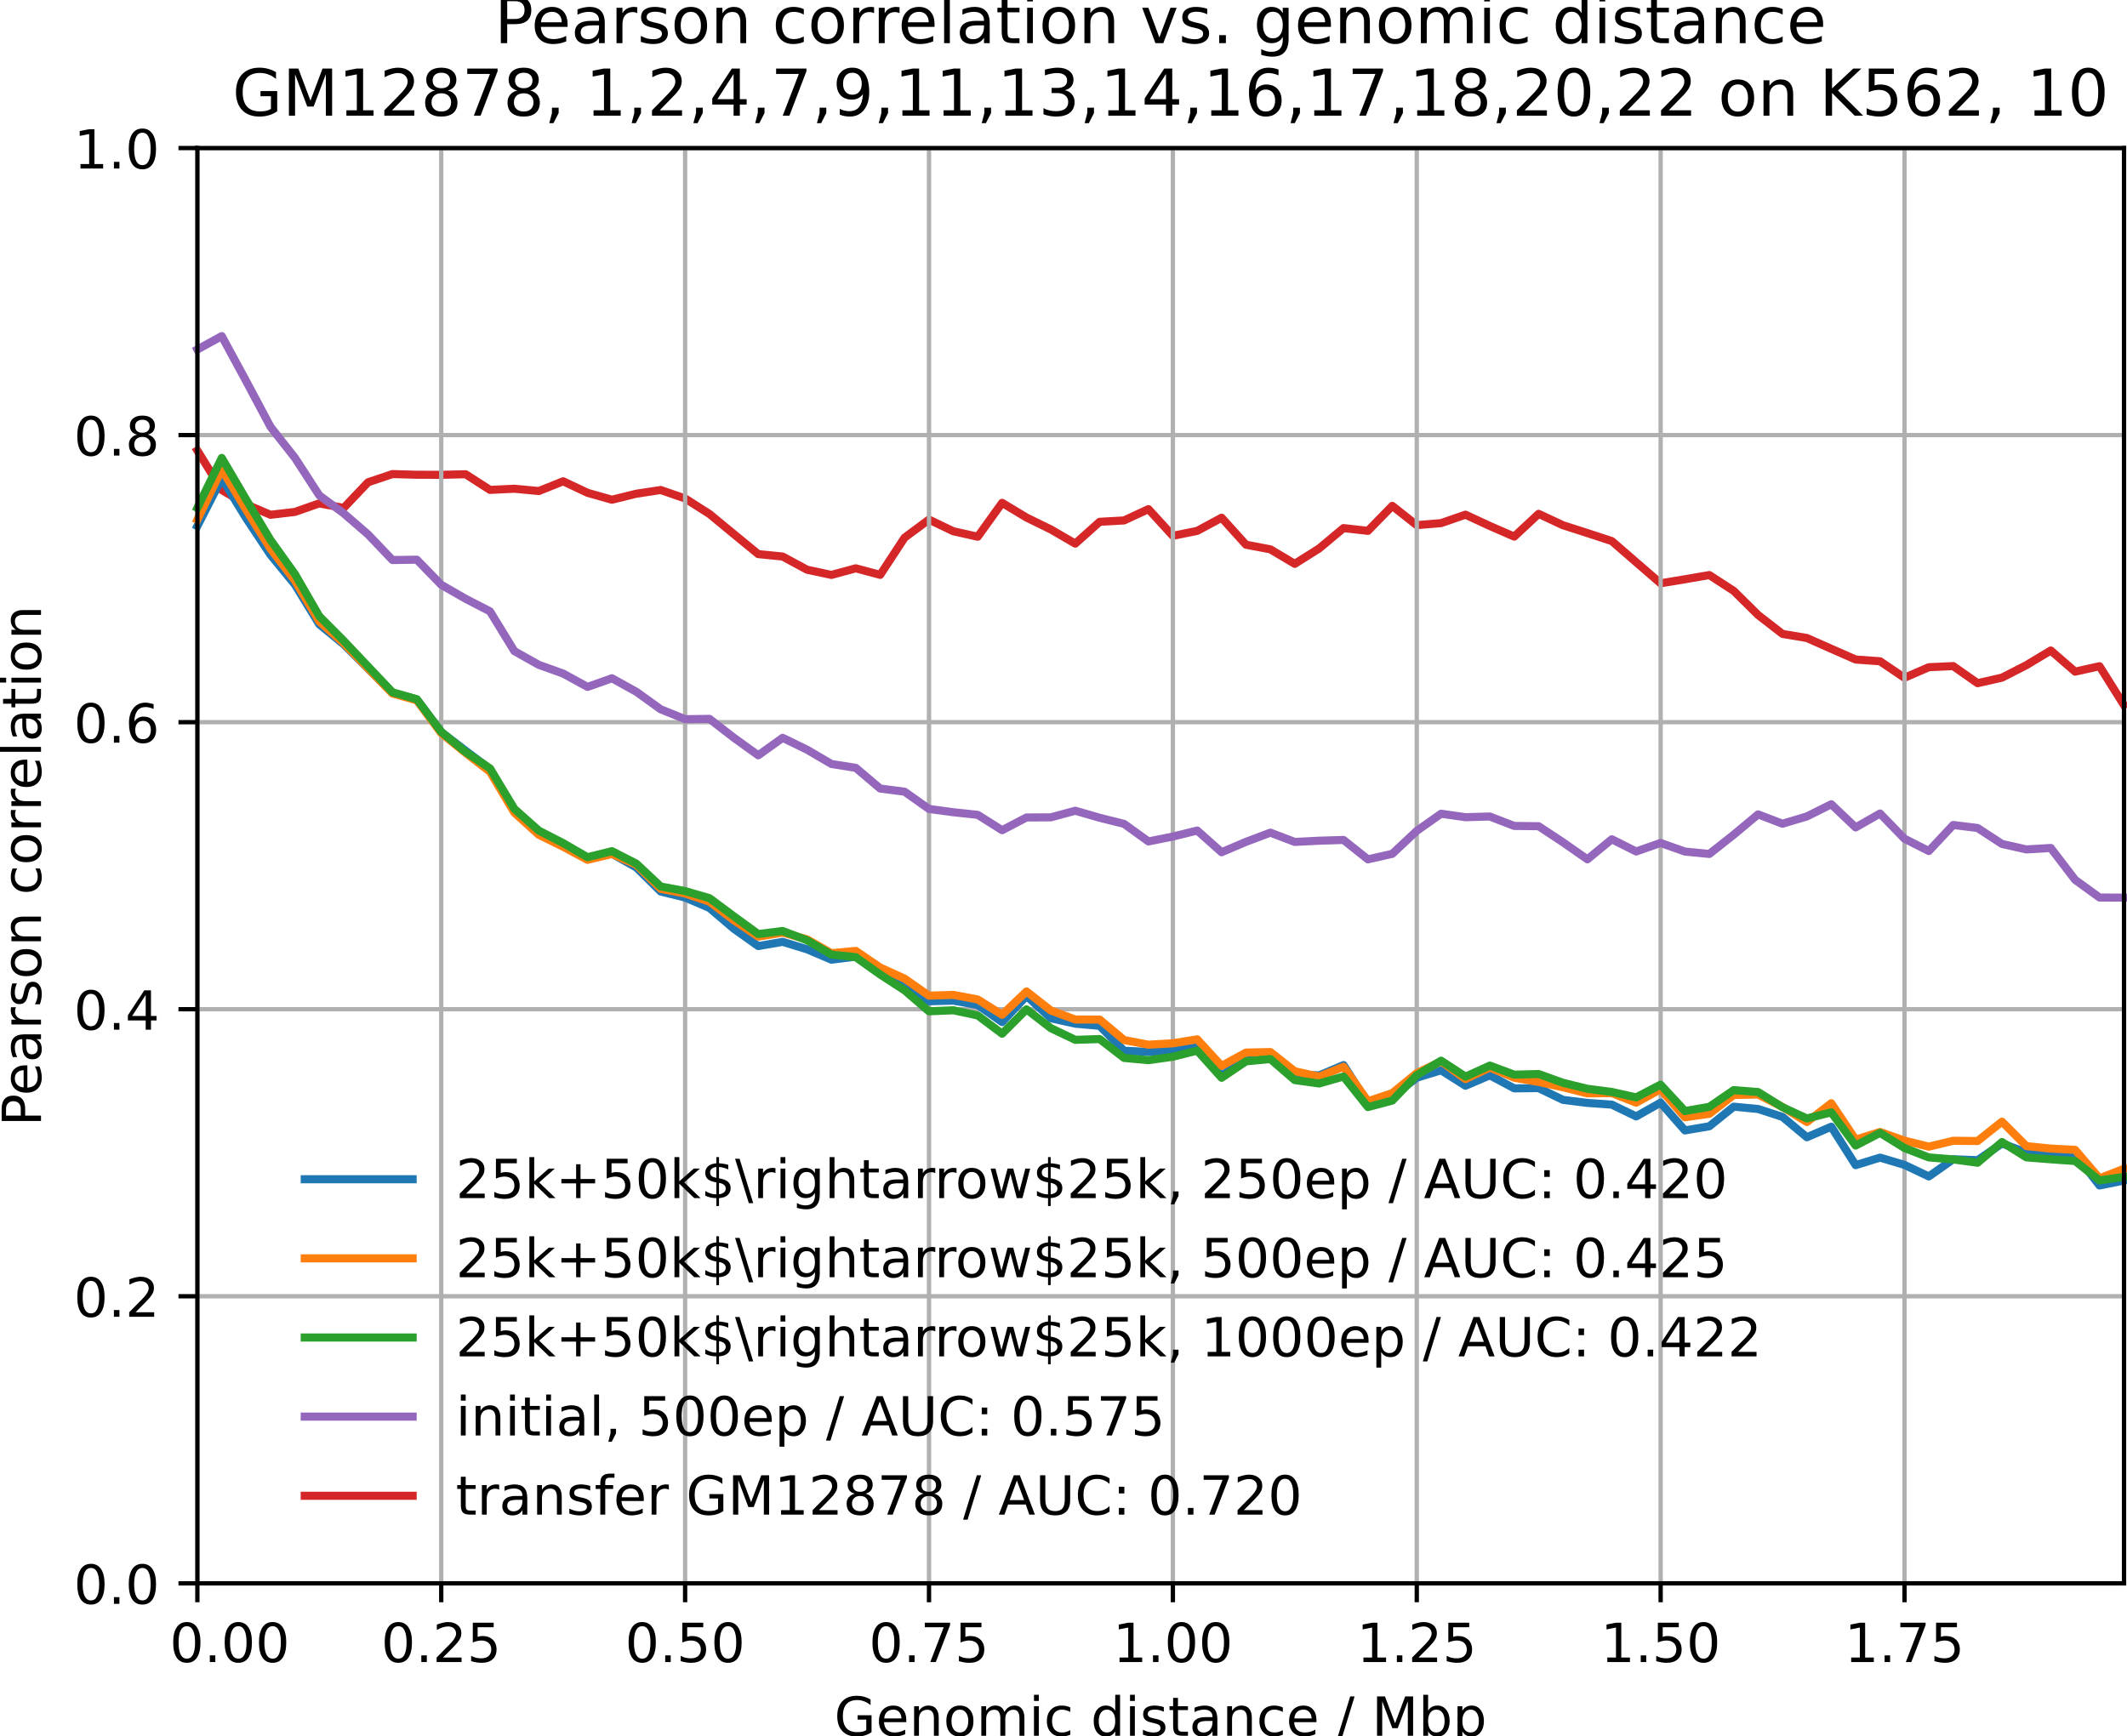
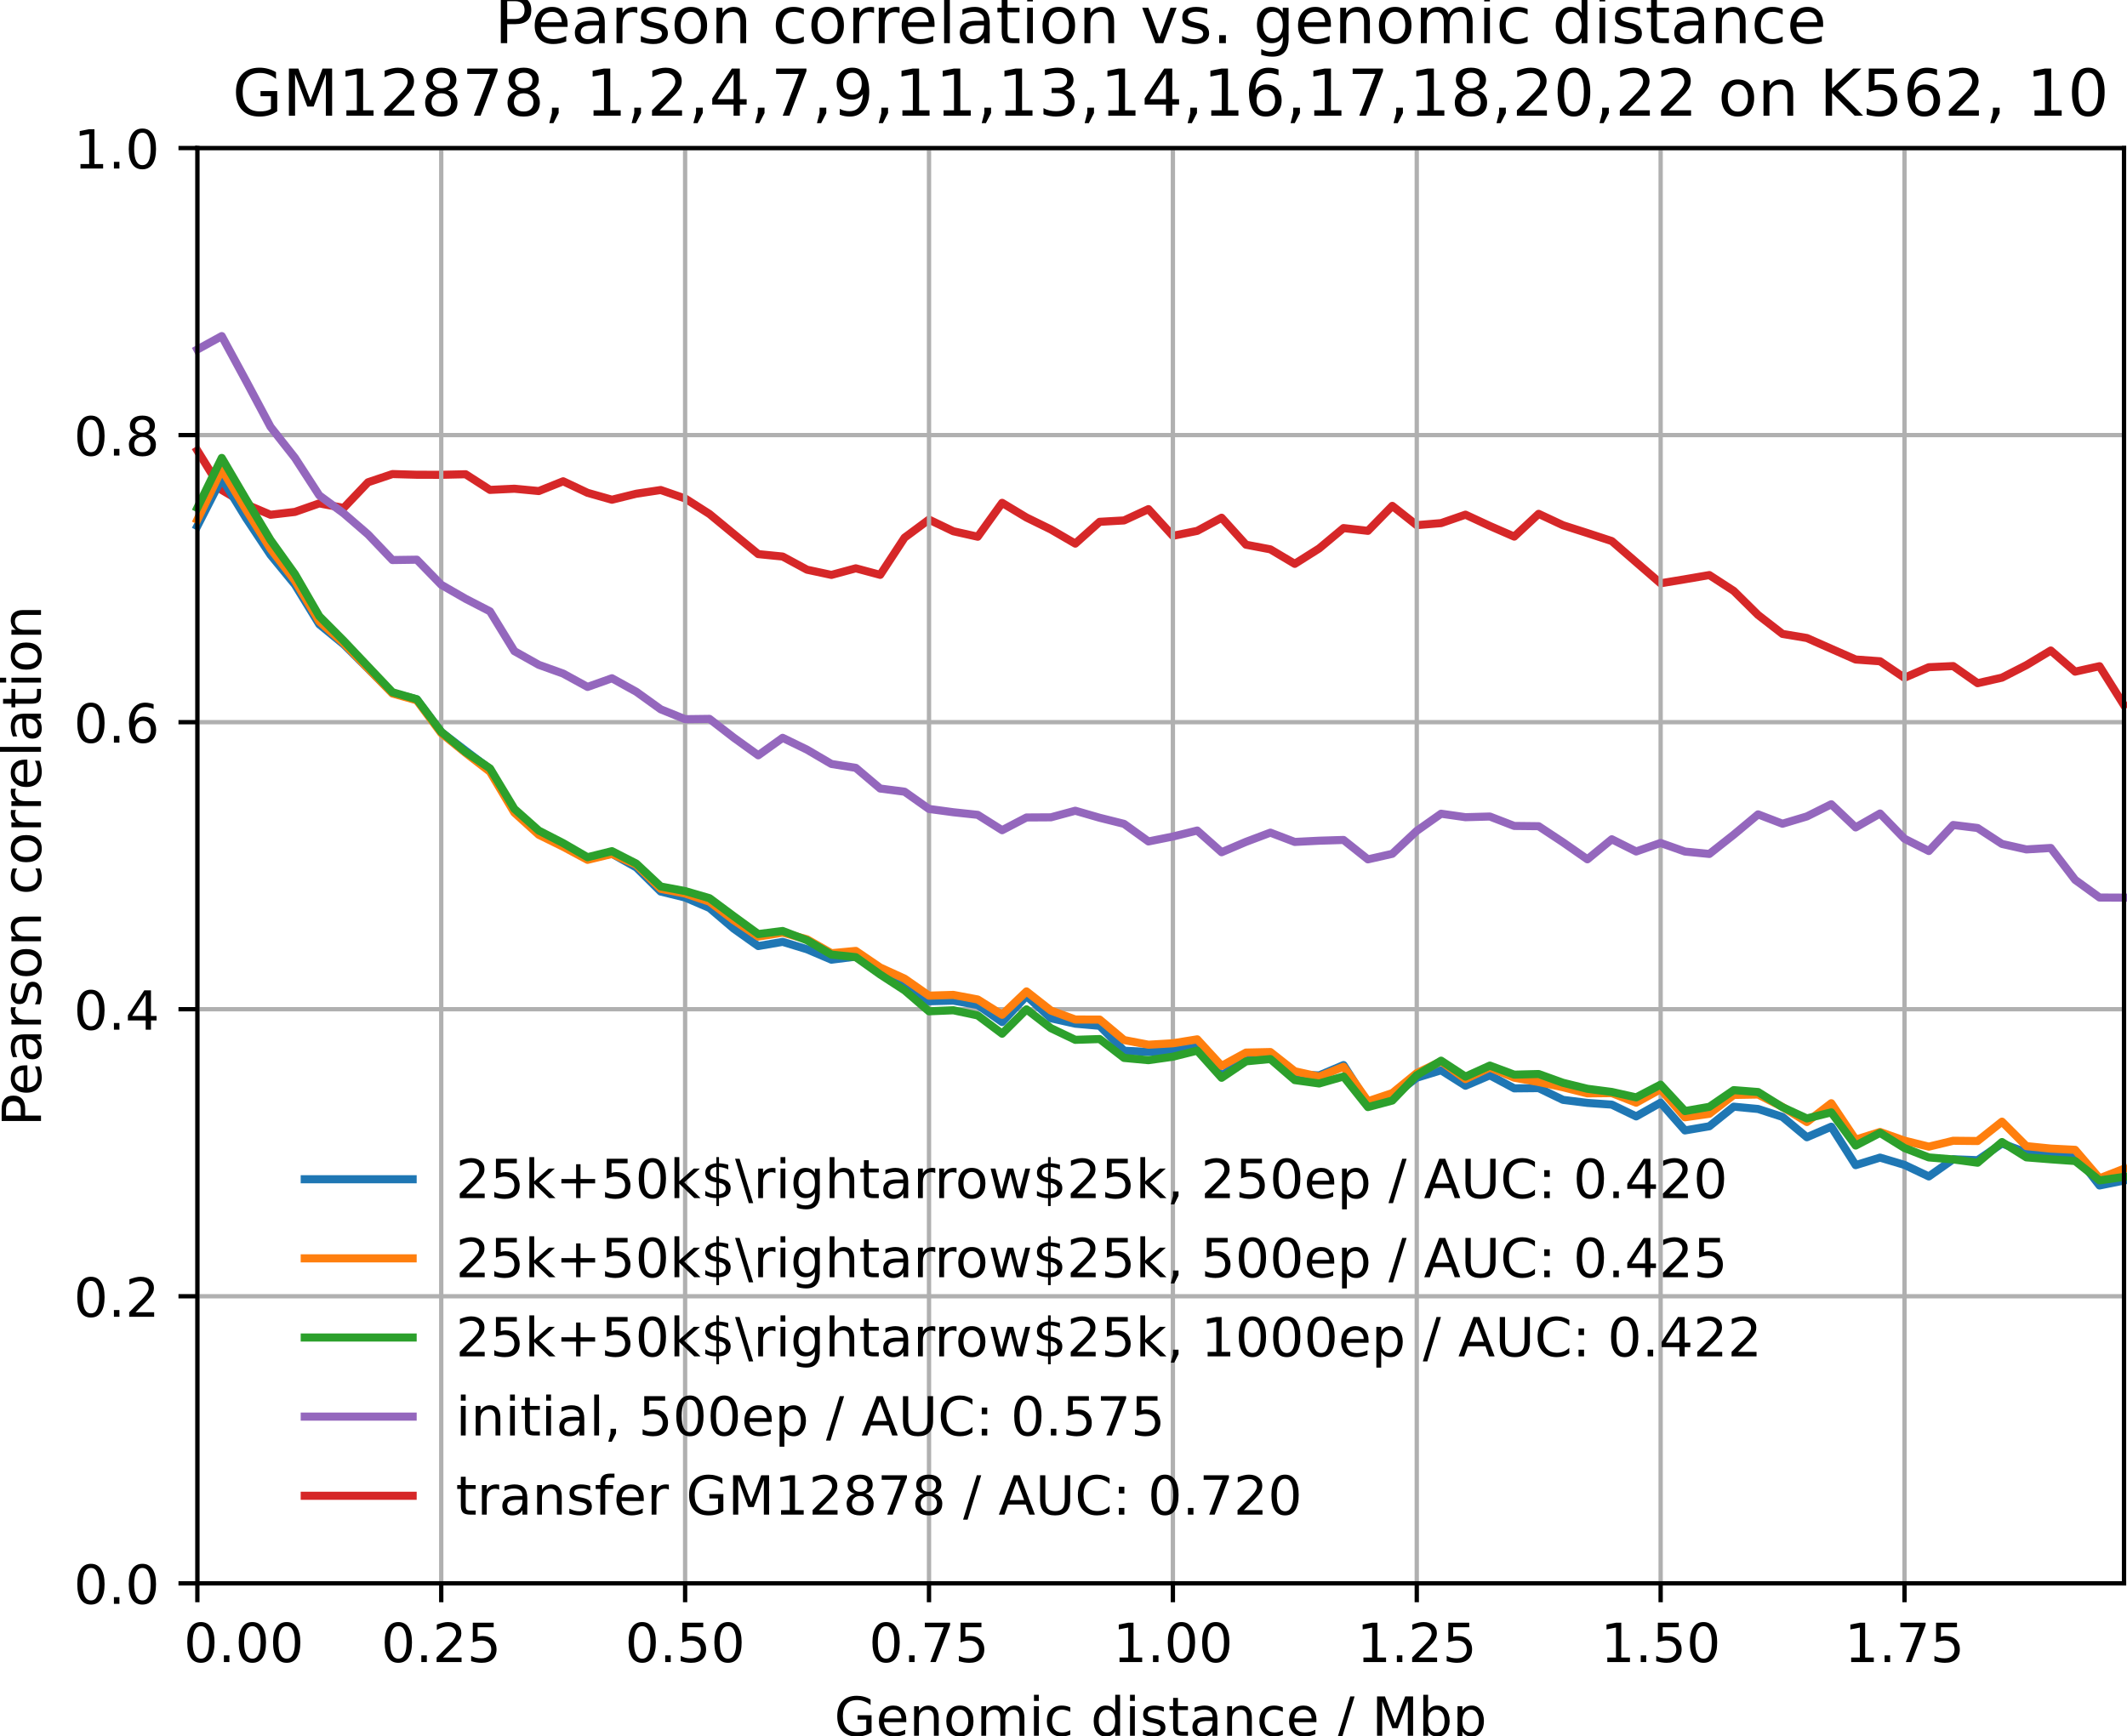
<svg xmlns="http://www.w3.org/2000/svg" version="1.1" id="svg2" xml:space="preserve" width="80mm" height="65.3mm" viewBox="0 0 302.362 246.803">
  <defs id="defs6">
    <clipPath clipPathUnits="userSpaceOnUse" id="clipPath22">
      <path d="M 57.6,38.016 H 414.72 V 304.128 H 57.6 Z" id="path20" />
    </clipPath>
    <clipPath clipPathUnits="userSpaceOnUse" id="clipPath40">
      <path d="M 57.6,38.016 H 414.72 V 304.128 H 57.6 Z" id="path38" />
    </clipPath>
    <clipPath clipPathUnits="userSpaceOnUse" id="clipPath58">
      <path d="M 57.6,38.016 H 414.72 V 304.128 H 57.6 Z" id="path56" />
    </clipPath>
    <clipPath clipPathUnits="userSpaceOnUse" id="clipPath76">
      <path d="M 57.6,38.016 H 414.72 V 304.128 H 57.6 Z" id="path74" />
    </clipPath>
    <clipPath clipPathUnits="userSpaceOnUse" id="clipPath94">
      <path d="M 57.6,38.016 H 414.72 V 304.128 H 57.6 Z" id="path92" />
    </clipPath>
    <clipPath clipPathUnits="userSpaceOnUse" id="clipPath112">
      <path d="M 57.6,38.016 H 414.72 V 304.128 H 57.6 Z" id="path110" />
    </clipPath>
    <clipPath clipPathUnits="userSpaceOnUse" id="clipPath130">
      <path d="M 57.6,38.016 H 414.72 V 304.128 H 57.6 Z" id="path128" />
    </clipPath>
    <clipPath clipPathUnits="userSpaceOnUse" id="clipPath148">
      <path d="M 57.6,38.016 H 414.72 V 304.128 H 57.6 Z" id="path146" />
    </clipPath>
    <clipPath clipPathUnits="userSpaceOnUse" id="clipPath170">
      <path d="M 57.6,38.016 H 414.72 V 304.128 H 57.6 Z" id="path168" />
    </clipPath>
    <clipPath clipPathUnits="userSpaceOnUse" id="clipPath188">
      <path d="M 57.6,38.016 H 414.72 V 304.128 H 57.6 Z" id="path186" />
    </clipPath>
    <clipPath clipPathUnits="userSpaceOnUse" id="clipPath206">
      <path d="M 57.6,38.016 H 414.72 V 304.128 H 57.6 Z" id="path204" />
    </clipPath>
    <clipPath clipPathUnits="userSpaceOnUse" id="clipPath224">
      <path d="M 57.6,38.016 H 414.72 V 304.128 H 57.6 Z" id="path222" />
    </clipPath>
    <clipPath clipPathUnits="userSpaceOnUse" id="clipPath242">
      <path d="M 57.6,38.016 H 414.72 V 304.128 H 57.6 Z" id="path240" />
    </clipPath>
    <clipPath clipPathUnits="userSpaceOnUse" id="clipPath260">
      <path d="M 57.6,38.016 H 414.72 V 304.128 H 57.6 Z" id="path258" />
    </clipPath>
    <clipPath clipPathUnits="userSpaceOnUse" id="clipPath282">
      <path d="M 57.6,38.016 H 414.72 V 304.128 H 57.6 Z" id="path280" />
    </clipPath>
    <clipPath clipPathUnits="userSpaceOnUse" id="clipPath292">
      <path d="M 57.6,38.016 H 414.72 V 304.128 H 57.6 Z" id="path290" />
    </clipPath>
    <clipPath clipPathUnits="userSpaceOnUse" id="clipPath302">
      <path d="M 57.6,38.016 H 414.72 V 304.128 H 57.6 Z" id="path300" />
    </clipPath>
    <clipPath clipPathUnits="userSpaceOnUse" id="clipPath312">
      <path d="M 57.6,38.016 H 414.72 V 304.128 H 57.6 Z" id="path310" />
    </clipPath>
    <clipPath clipPathUnits="userSpaceOnUse" id="clipPath322">
      <path d="M 57.6,38.016 H 414.72 V 304.128 H 57.6 Z" id="path320" />
    </clipPath>
  </defs>
  <g id="g10" transform="matrix(1.333333,0,0,-1.333333,-28.02396,443.5936)">
    <path d="m 42.06,284.649 2.6,-4.207 2.6,-1.537 2.6,-1.108 2.6,0.304 2.6,0.91 2.6,-0.482 2.6,2.735 2.6,0.874 2.6,-0.073 2.6,-0.006 2.6,0.06 2.6,-1.669 2.6,0.125 2.6,-0.248 2.6,1.041 2.6,-1.229 2.6,-0.737 2.6,0.641 2.6,0.394 2.6,-0.899 2.6,-1.658 2.6,-2.144 2.6,-2.134 2.6,-0.258 2.6,-1.405 2.6,-0.555 2.6,0.703 2.6,-0.697 2.6,3.967 2.6,1.926 2.6,-1.245 2.6,-0.582 2.6,3.613 2.6,-1.566 2.6,-1.273 2.6,-1.509 2.6,2.326 2.6,0.147 2.6,1.205 2.6,-2.845 2.6,0.525 2.6,1.403 2.6,-2.876 2.6,-0.496 2.6,-1.546 2.6,1.641 2.6,2.172 2.6,-0.294 2.6,2.663 2.6,-2.056 2.6,0.217 2.6,0.9 2.6,-1.206 2.6,-1.132 2.6,2.427 2.6,-1.217 2.6,-0.832 2.6,-0.853 2.6,-2.255 2.6,-2.25 2.6,0.431 2.6,0.447 2.6,-1.687 2.6,-2.572 2.6,-2.017 2.6,-0.437 2.6,-1.151 2.6,-1.142 2.6,-0.187 2.6,-1.76 2.6,1.126 2.6,0.12 2.6,-1.823 2.6,0.59 2.6,1.331 2.6,1.564 2.6,-2.255 2.6,0.58 2.6,-4.138" style="fill:none;stroke:#d62728;stroke-width:0.863;stroke-linecap:square;stroke-linejoin:round;stroke-miterlimit:10;stroke-dasharray:none;stroke-opacity:1" id="path324" />
    <g id="g16" transform="matrix(0.5751917,0,0,0.5751917,8.928608,141.9733)">
      <g id="g18" clip-path="url(#clipPath22)">
        <path d="M 57.6,38.016 V 304.128" style="fill:none;stroke:#b0b0b0;stroke-width:0.8;stroke-linecap:square;stroke-linejoin:round;stroke-miterlimit:10;stroke-dasharray:none;stroke-opacity:1" id="path24" />
      </g>
    </g>
    <path d="m 42.06,163.84 v -2.013" style="fill:#000000;fill-opacity:1;fill-rule:nonzero;stroke:#000000;stroke-width:0.46;stroke-linecap:butt;stroke-linejoin:round;stroke-miterlimit:10;stroke-dasharray:none;stroke-opacity:1" id="path28" />
    <g id="g34" transform="matrix(0.5751917,0,0,0.5751917,8.928608,141.9733)">
      <g id="g36" clip-path="url(#clipPath40)">
        <path d="M 102.805,38.016 V 304.128" style="fill:none;stroke:#b0b0b0;stroke-width:0.8;stroke-linecap:square;stroke-linejoin:round;stroke-miterlimit:10;stroke-dasharray:none;stroke-opacity:1" id="path42" />
      </g>
    </g>
    <path d="m 68.061,163.84 v -2.013" style="fill:#000000;fill-opacity:1;fill-rule:nonzero;stroke:#000000;stroke-width:0.46;stroke-linecap:butt;stroke-linejoin:round;stroke-miterlimit:10;stroke-dasharray:none;stroke-opacity:1" id="path46" />
    <g id="g52" transform="matrix(0.5751917,0,0,0.5751917,8.928608,141.9733)">
      <g id="g54" clip-path="url(#clipPath58)">
        <path d="M 148.01,38.016 V 304.128" style="fill:none;stroke:#b0b0b0;stroke-width:0.8;stroke-linecap:square;stroke-linejoin:round;stroke-miterlimit:10;stroke-dasharray:none;stroke-opacity:1" id="path60" />
      </g>
    </g>
    <path d="m 94.063,163.84 v -2.013" style="fill:#000000;fill-opacity:1;fill-rule:nonzero;stroke:#000000;stroke-width:0.46;stroke-linecap:butt;stroke-linejoin:round;stroke-miterlimit:10;stroke-dasharray:none;stroke-opacity:1" id="path64" />
    <g id="g70" transform="matrix(0.5751917,0,0,0.5751917,8.928608,141.9733)">
      <g id="g72" clip-path="url(#clipPath76)">
        <path d="M 193.215,38.016 V 304.128" style="fill:none;stroke:#b0b0b0;stroke-width:0.8;stroke-linecap:square;stroke-linejoin:round;stroke-miterlimit:10;stroke-dasharray:none;stroke-opacity:1" id="path78" />
      </g>
    </g>
    <path d="m 120.064,163.84 v -2.013" style="fill:#000000;fill-opacity:1;fill-rule:nonzero;stroke:#000000;stroke-width:0.46;stroke-linecap:butt;stroke-linejoin:round;stroke-miterlimit:10;stroke-dasharray:none;stroke-opacity:1" id="path82" />
    <g id="g88" transform="matrix(0.5751917,0,0,0.5751917,8.928608,141.9733)">
      <g id="g90" clip-path="url(#clipPath94)">
        <path d="M 238.42,38.016 V 304.128" style="fill:none;stroke:#b0b0b0;stroke-width:0.8;stroke-linecap:square;stroke-linejoin:round;stroke-miterlimit:10;stroke-dasharray:none;stroke-opacity:1" id="path96" />
      </g>
    </g>
    <path d="m 146.066,163.84 v -2.013" style="fill:#000000;fill-opacity:1;fill-rule:nonzero;stroke:#000000;stroke-width:0.46;stroke-linecap:butt;stroke-linejoin:round;stroke-miterlimit:10;stroke-dasharray:none;stroke-opacity:1" id="path100" />
    <g id="g106" transform="matrix(0.5751917,0,0,0.5751917,8.928608,141.9733)">
      <g id="g108" clip-path="url(#clipPath112)">
        <path d="M 283.625,38.016 V 304.128" style="fill:none;stroke:#b0b0b0;stroke-width:0.8;stroke-linecap:square;stroke-linejoin:round;stroke-miterlimit:10;stroke-dasharray:none;stroke-opacity:1" id="path114" />
      </g>
    </g>
    <path d="m 172.068,163.84 v -2.013" style="fill:#000000;fill-opacity:1;fill-rule:nonzero;stroke:#000000;stroke-width:0.46;stroke-linecap:butt;stroke-linejoin:round;stroke-miterlimit:10;stroke-dasharray:none;stroke-opacity:1" id="path118" />
    <g id="g124" transform="matrix(0.5751917,0,0,0.5751917,8.928608,141.9733)">
      <g id="g126" clip-path="url(#clipPath130)">
        <path d="M 328.83,38.016 V 304.128" style="fill:none;stroke:#b0b0b0;stroke-width:0.8;stroke-linecap:square;stroke-linejoin:round;stroke-miterlimit:10;stroke-dasharray:none;stroke-opacity:1" id="path132" />
      </g>
    </g>
    <path d="m 198.069,163.84 v -2.013" style="fill:#000000;fill-opacity:1;fill-rule:nonzero;stroke:#000000;stroke-width:0.46;stroke-linecap:butt;stroke-linejoin:round;stroke-miterlimit:10;stroke-dasharray:none;stroke-opacity:1" id="path136" />
    <g id="g142" transform="matrix(0.5751917,0,0,0.5751917,8.928608,141.9733)">
      <g id="g144" clip-path="url(#clipPath148)">
        <path d="M 374.035,38.016 V 304.128" style="fill:none;stroke:#b0b0b0;stroke-width:0.8;stroke-linecap:square;stroke-linejoin:round;stroke-miterlimit:10;stroke-dasharray:none;stroke-opacity:1" id="path150" />
      </g>
    </g>
    <path d="m 224.071,163.84 v -2.013" style="fill:#000000;fill-opacity:1;fill-rule:nonzero;stroke:#000000;stroke-width:0.46;stroke-linecap:butt;stroke-linejoin:round;stroke-miterlimit:10;stroke-dasharray:none;stroke-opacity:1" id="path154" />
    <g id="g164" transform="matrix(0.5751917,0,0,0.5751917,8.928608,141.9733)">
      <g id="g166" clip-path="url(#clipPath170)">
        <path d="M 57.6,38.016 H 414.72" style="fill:none;stroke:#b0b0b0;stroke-width:0.8;stroke-linecap:square;stroke-linejoin:round;stroke-miterlimit:10;stroke-dasharray:none;stroke-opacity:1" id="path172" />
      </g>
    </g>
    <path d="M 42.06,163.84 H 40.046" style="fill:#000000;fill-opacity:1;fill-rule:nonzero;stroke:#000000;stroke-width:0.46;stroke-linecap:butt;stroke-linejoin:round;stroke-miterlimit:10;stroke-dasharray:none;stroke-opacity:1" id="path176" />
    <g id="g182" transform="matrix(0.5751917,0,0,0.5751917,8.928608,141.9733)">
      <g id="g184" clip-path="url(#clipPath188)">
        <path d="M 57.6,91.238 H 414.72" style="fill:none;stroke:#b0b0b0;stroke-width:0.8;stroke-linecap:square;stroke-linejoin:round;stroke-miterlimit:10;stroke-dasharray:none;stroke-opacity:1" id="path190" />
      </g>
    </g>
    <path d="M 42.06,194.453 H 40.046" style="fill:#000000;fill-opacity:1;fill-rule:nonzero;stroke:#000000;stroke-width:0.46;stroke-linecap:butt;stroke-linejoin:round;stroke-miterlimit:10;stroke-dasharray:none;stroke-opacity:1" id="path194" />
    <g id="g200" transform="matrix(0.5751917,0,0,0.5751917,8.928608,141.9733)">
      <g id="g202" clip-path="url(#clipPath206)">
        <path d="M 57.6,144.461 H 414.72" style="fill:none;stroke:#b0b0b0;stroke-width:0.8;stroke-linecap:square;stroke-linejoin:round;stroke-miterlimit:10;stroke-dasharray:none;stroke-opacity:1" id="path208" />
      </g>
    </g>
    <path d="M 42.06,225.066 H 40.046" style="fill:#000000;fill-opacity:1;fill-rule:nonzero;stroke:#000000;stroke-width:0.46;stroke-linecap:butt;stroke-linejoin:round;stroke-miterlimit:10;stroke-dasharray:none;stroke-opacity:1" id="path212" />
    <g id="g218" transform="matrix(0.5751917,0,0,0.5751917,8.928608,141.9733)">
      <g id="g220" clip-path="url(#clipPath224)">
        <path d="M 57.6,197.683 H 414.72" style="fill:none;stroke:#b0b0b0;stroke-width:0.8;stroke-linecap:square;stroke-linejoin:round;stroke-miterlimit:10;stroke-dasharray:none;stroke-opacity:1" id="path226" />
      </g>
    </g>
    <path d="M 42.06,255.679 H 40.046" style="fill:#000000;fill-opacity:1;fill-rule:nonzero;stroke:#000000;stroke-width:0.46;stroke-linecap:butt;stroke-linejoin:round;stroke-miterlimit:10;stroke-dasharray:none;stroke-opacity:1" id="path230" />
    <g id="g236" transform="matrix(0.5751917,0,0,0.5751917,8.928608,141.9733)">
      <g id="g238" clip-path="url(#clipPath242)">
        <path d="M 57.6,250.906 H 414.72" style="fill:none;stroke:#b0b0b0;stroke-width:0.8;stroke-linecap:square;stroke-linejoin:round;stroke-miterlimit:10;stroke-dasharray:none;stroke-opacity:1" id="path244" />
      </g>
    </g>
    <path d="M 42.06,286.292 H 40.046" style="fill:#000000;fill-opacity:1;fill-rule:nonzero;stroke:#000000;stroke-width:0.46;stroke-linecap:butt;stroke-linejoin:round;stroke-miterlimit:10;stroke-dasharray:none;stroke-opacity:1" id="path248" />
    <g id="g254" transform="matrix(0.5751917,0,0,0.5751917,8.928608,141.9733)">
      <g id="g256" clip-path="url(#clipPath260)">
        <path d="M 57.6,304.128 H 414.72" style="fill:none;stroke:#b0b0b0;stroke-width:0.8;stroke-linecap:square;stroke-linejoin:round;stroke-miterlimit:10;stroke-dasharray:none;stroke-opacity:1" id="path262" />
      </g>
    </g>
    <path d="M 42.06,316.905 H 40.046" style="fill:#000000;fill-opacity:1;fill-rule:nonzero;stroke:#000000;stroke-width:0.46;stroke-linecap:butt;stroke-linejoin:round;stroke-miterlimit:10;stroke-dasharray:none;stroke-opacity:1" id="path266" />
    <path d="m 42.06,276.594 2.6,5.089 2.6,-4.247 2.6,-3.912 2.6,-3.166 2.6,-4.244 2.6,-2.132 2.6,-2.589 2.6,-2.608 2.6,-0.677 2.6,-3.478 2.6,-1.996 2.6,-1.96 2.6,-4.516 2.6,-2.173 2.6,-1.362 2.6,-1.49 2.6,0.518 2.6,-1.465 2.6,-2.571 2.6,-0.634 2.6,-1.118 2.6,-2.216 2.6,-1.844 2.6,0.449 2.6,-0.794 2.6,-1.108 2.6,0.325 2.6,-1.777 2.6,-1.145 2.6,-1.836 2.6,0.067 2.6,-0.467 2.6,-1.822 2.6,2.792 2.6,-2.383 2.6,-0.579 2.6,-0.228 2.6,-2.657 2.6,-0.133 2.6,0.137 2.6,0.396 2.6,-3.071 2.6,1.932 2.6,0.432 2.6,-2.207 2.6,-0.118 2.6,1.102 2.6,-4.066 2.6,0.714 2.6,2.002 2.6,0.795 2.6,-1.648 2.6,1.111 2.6,-1.391 2.6,0.026 2.6,-1.254 2.6,-0.324 2.6,-0.183 2.6,-1.256 2.6,1.463 2.6,-2.959 2.6,0.443 2.6,2.09 2.6,-0.246 2.6,-0.844 2.6,-2.169 2.6,1.123 2.6,-4.099 2.6,0.804 2.6,-0.775 2.6,-1.234 2.6,1.833 2.6,-0.099 2.6,1.78 2.6,-0.959 2.6,-0.388 2.6,0.203 2.6,-3.334 2.6,0.526" style="fill:none;stroke:#1f77b4;stroke-width:0.863;stroke-linecap:square;stroke-linejoin:round;stroke-miterlimit:10;stroke-dasharray:none;stroke-opacity:1" id="path284" />
    <path d="m 42.06,277.268 2.6,5.386 2.6,-4.318 2.6,-4.162 2.6,-3.392 2.6,-4.358 2.6,-2.32 2.6,-2.691 2.6,-2.676 2.6,-0.729 2.6,-3.499 2.6,-2.109 2.6,-2.009 2.6,-4.363 2.6,-2.357 2.6,-1.278 2.6,-1.396 2.6,0.63 2.6,-1.155 2.6,-2.564 2.6,-0.5 2.6,-0.869 2.6,-1.986 2.6,-1.744 2.6,0.427 2.6,-0.715 2.6,-1.481 2.6,0.246 2.6,-1.774 2.6,-1.185 2.6,-1.812 2.6,0.08 2.6,-0.49 2.6,-1.629 2.6,2.488 2.6,-2.04 2.6,-0.954 2.6,-0.008 2.6,-2.182 2.6,-0.498 2.6,0.152 2.6,0.422 2.6,-2.836 2.6,1.423 2.6,0.057 2.6,-2.05 2.6,-0.573 2.6,1.055 2.6,-3.68 2.6,0.868 2.6,2.125 2.6,1.256 2.6,-1.882 2.6,1.231 2.6,-1.089 2.6,-0.452 2.6,-0.565 2.6,-0.651 2.6,0.028 2.6,-1.022 2.6,1.441 2.6,-2.997 2.6,0.37 2.6,2.012 2.6,0.045 2.6,-1.324 2.6,-1.61 2.6,2.005 2.6,-3.883 2.6,0.815 2.6,-0.921 2.6,-0.642 2.6,0.628 2.6,-0.027 2.6,2.063 2.6,-2.606 2.6,-0.263 2.6,-0.134 2.6,-3.04 2.6,1.018" style="fill:none;stroke:#ff7f0e;stroke-width:0.863;stroke-linecap:square;stroke-linejoin:round;stroke-miterlimit:10;stroke-dasharray:none;stroke-opacity:1" id="path294" />
    <path d="m 42.06,278.533 2.6,5.326 2.6,-4.428 2.6,-4.327 2.6,-3.629 2.6,-4.496 2.6,-2.617 2.6,-2.748 2.6,-2.743 2.6,-0.75 2.6,-3.475 2.6,-2.148 2.6,-1.753 2.6,-4.313 2.6,-2.317 2.6,-1.336 2.6,-1.503 2.6,0.647 2.6,-1.329 2.6,-2.439 2.6,-0.489 2.6,-0.757 2.6,-1.934 2.6,-1.893 2.6,0.328 2.6,-0.992 2.6,-1.526 2.6,-0.272 2.6,-1.852 2.6,-1.688 2.6,-2.234 2.6,0.108 2.6,-0.552 2.6,-1.946 2.6,2.597 2.6,-2.008 2.6,-1.242 2.6,0.082 2.6,-2.012 2.6,-0.24 2.6,0.367 2.6,0.65 2.6,-2.896 2.6,1.753 2.6,0.248 2.6,-2.247 2.6,-0.36 2.6,0.744 2.6,-3.261 2.6,0.696 2.6,2.699 2.6,1.553 2.6,-1.702 2.6,1.178 2.6,-0.968 2.6,0.069 2.6,-0.936 2.6,-0.639 2.6,-0.338 2.6,-0.578 2.6,1.356 2.6,-2.813 2.6,0.449 2.6,1.781 2.6,-0.203 2.6,-1.62 2.6,-1.196 2.6,0.647 2.6,-3.538 2.6,1.35 2.6,-1.611 2.6,-1.006 2.6,-0.211 2.6,-0.354 2.6,2.204 2.6,-1.632 2.6,-0.206 2.6,-0.184 2.6,-2.066 2.6,0.374" style="fill:none;stroke:#2ca02c;stroke-width:0.863;stroke-linecap:square;stroke-linejoin:round;stroke-miterlimit:10;stroke-dasharray:none;stroke-opacity:1" id="path304" />
    <path d="m 42.06,295.424 2.6,1.429 2.6,-4.798 2.6,-4.881 2.6,-3.301 2.6,-4.01 2.6,-1.914 2.6,-2.251 2.6,-2.728 2.6,0.037 2.6,-2.675 2.6,-1.495 2.6,-1.341 2.6,-4.243 2.6,-1.459 2.6,-0.932 2.6,-1.424 2.6,0.923 2.6,-1.441 2.6,-1.869 2.6,-1.053 2.6,0.033 2.6,-2.013 2.6,-1.872 2.6,1.863 2.6,-1.264 2.6,-1.524 2.6,-0.415 2.6,-2.204 2.6,-0.338 2.6,-1.839 2.6,-0.351 2.6,-0.278 2.6,-1.638 2.6,1.358 2.6,0.016 2.6,0.702 2.6,-0.75 2.6,-0.65 2.6,-1.875 2.6,0.522 2.6,0.641 2.6,-2.313 2.6,1.108 2.6,0.98 2.6,-0.99 2.6,0.131 2.6,0.08 2.6,-2.069 2.6,0.591 2.6,2.44 2.6,1.835 2.6,-0.37 2.6,0.072 2.6,-1.004 2.6,-0.029 2.6,-1.717 2.6,-1.813 2.6,2.138 2.6,-1.303 2.6,0.909 2.6,-0.917 2.6,-0.255 2.6,2.051 2.6,2.169 2.6,-0.998 2.6,0.779 2.6,1.297 2.6,-2.47 2.6,1.485 2.6,-2.685 2.6,-1.316 2.6,2.776 2.6,-0.321 2.6,-1.699 2.6,-0.586 2.6,0.155 2.6,-3.4 2.6,-1.884 2.6,-0.013" style="fill:none;stroke:#9467bd;stroke-width:0.863;stroke-linecap:square;stroke-linejoin:round;stroke-miterlimit:10;stroke-dasharray:none;stroke-opacity:1" id="path314" />
    <path d="m 42.06,163.84 v 153.065" style="fill:none;stroke:#000000;stroke-width:0.46;stroke-linecap:square;stroke-linejoin:miter;stroke-miterlimit:10;stroke-dasharray:none;stroke-opacity:1" id="path328" />
    <path d="m 247.472,163.84 v 153.065" style="fill:none;stroke:#000000;stroke-width:0.46;stroke-linecap:square;stroke-linejoin:miter;stroke-miterlimit:10;stroke-dasharray:none;stroke-opacity:1" id="path330" />
    <path d="M 42.06,163.84 H 247.472" style="fill:none;stroke:#000000;stroke-width:0.46;stroke-linecap:square;stroke-linejoin:miter;stroke-miterlimit:10;stroke-dasharray:none;stroke-opacity:1" id="path332" />
    <path d="M 42.06,316.905 H 247.472" style="fill:none;stroke:#000000;stroke-width:0.46;stroke-linecap:square;stroke-linejoin:miter;stroke-miterlimit:10;stroke-dasharray:none;stroke-opacity:1" id="path334" />
    <path d="m 53.508,206.936 h 11.504" style="fill:none;stroke:#1f77b4;stroke-width:0.863;stroke-linecap:square;stroke-linejoin:round;stroke-miterlimit:10;stroke-dasharray:none;stroke-opacity:1" id="path344" />
    <path d="m 53.508,198.496 h 11.504" style="fill:none;stroke:#ff7f0e;stroke-width:0.863;stroke-linecap:square;stroke-linejoin:round;stroke-miterlimit:10;stroke-dasharray:none;stroke-opacity:1" id="path350" />
    <path d="m 53.508,190.057 h 11.504" style="fill:none;stroke:#2ca02c;stroke-width:0.863;stroke-linecap:square;stroke-linejoin:round;stroke-miterlimit:10;stroke-dasharray:none;stroke-opacity:1" id="path356" />
    <path d="m 53.508,181.618 h 11.504" style="fill:none;stroke:#9467bd;stroke-width:0.863;stroke-linecap:square;stroke-linejoin:round;stroke-miterlimit:10;stroke-dasharray:none;stroke-opacity:1" id="path362" />
    <path d="m 53.508,173.179 h 11.504" style="fill:none;stroke:#d62728;stroke-width:0.863;stroke-linecap:square;stroke-linejoin:round;stroke-miterlimit:10;stroke-dasharray:none;stroke-opacity:1" id="path368" />
  </g>
  <g id="layer1" transform="translate(-28.02396,-17.20642)">
-     <text style="font-variant:normal;font-weight:normal;font-size:7.669px;font-family:'DejaVu Sans';-inkscape-font-specification:DejaVuSans;writing-mode:lr-tb;fill:#000000;fill-opacity:1;fill-rule:nonzero;stroke:none;stroke-width:0.767" id="text32" x="52.143" y="253.539">
-       <tspan x="52.143 57.021 59.459 64.337" y="253.539" id="tspan30" style="stroke-width:0.767">0.00</tspan>
+     <text style="font-variant:normal;font-weight:normal;font-size:7.669px;font-family:'DejaVu Sans';-inkscape-font-specification:DejaVuSans;writing-mode:lr-tb;fill:#000000;fill-opacity:1;fill-rule:nonzero;stroke:none;stroke-width:0.767" id="text32" x="54.143" y="253.539">
+       <tspan x="54.143 59.021 61.459 66.337" y="253.539" id="tspan30" style="stroke-width:0.767">0.00</tspan>
    </text>
    <text style="font-variant:normal;font-weight:normal;font-size:7.669px;font-family:'DejaVu Sans';-inkscape-font-specification:DejaVuSans;writing-mode:lr-tb;fill:#000000;fill-opacity:1;fill-rule:nonzero;stroke:none;stroke-width:0.767" id="text50" x="82.21" y="253.539">
      <tspan x="82.21 87.088 89.527 94.404" y="253.539" id="tspan48" style="stroke-width:0.767">0.25</tspan>
    </text>
    <text style="font-variant:normal;font-weight:normal;font-size:7.669px;font-family:'DejaVu Sans';-inkscape-font-specification:DejaVuSans;writing-mode:lr-tb;fill:#000000;fill-opacity:1;fill-rule:nonzero;stroke:none;stroke-width:0.767" id="text68" x="116.879" y="253.539">
      <tspan x="116.879 121.757 124.195 129.073" y="253.539" id="tspan66" style="stroke-width:0.767">0.50</tspan>
    </text>
    <text style="font-variant:normal;font-weight:normal;font-size:7.669px;font-family:'DejaVu Sans';-inkscape-font-specification:DejaVuSans;writing-mode:lr-tb;fill:#000000;fill-opacity:1;fill-rule:nonzero;stroke:none;stroke-width:0.767" id="text86" x="151.548" y="253.539">
      <tspan x="151.548 156.425 158.864 163.742" y="253.539" id="tspan84" style="stroke-width:0.767">0.75</tspan>
    </text>
    <text style="font-variant:normal;font-weight:normal;font-size:7.669px;font-family:'DejaVu Sans';-inkscape-font-specification:DejaVuSans;writing-mode:lr-tb;fill:#000000;fill-opacity:1;fill-rule:nonzero;stroke:none;stroke-width:0.767" id="text104" x="186.217" y="253.539">
      <tspan x="186.217 191.094 193.533 198.411" y="253.539" id="tspan102" style="stroke-width:0.767">1.00</tspan>
    </text>
    <text style="font-variant:normal;font-weight:normal;font-size:7.669px;font-family:'DejaVu Sans';-inkscape-font-specification:DejaVuSans;writing-mode:lr-tb;fill:#000000;fill-opacity:1;fill-rule:nonzero;stroke:none;stroke-width:0.767" id="text122" x="220.885" y="253.539">
      <tspan x="220.885 225.763 228.202 233.079" y="253.539" id="tspan120" style="stroke-width:0.767">1.25</tspan>
    </text>
    <text style="font-variant:normal;font-weight:normal;font-size:7.669px;font-family:'DejaVu Sans';-inkscape-font-specification:DejaVuSans;writing-mode:lr-tb;fill:#000000;fill-opacity:1;fill-rule:nonzero;stroke:none;stroke-width:0.767" id="text140" x="255.554" y="253.539">
      <tspan x="255.554 260.432 262.871 267.748" y="253.539" id="tspan138" style="stroke-width:0.767">1.50</tspan>
    </text>
    <text style="font-variant:normal;font-weight:normal;font-size:7.669px;font-family:'DejaVu Sans';-inkscape-font-specification:DejaVuSans;writing-mode:lr-tb;fill:#000000;fill-opacity:1;fill-rule:nonzero;stroke:none;stroke-width:0.767" id="text158" x="290.223" y="253.539">
      <tspan x="290.223 295.101 297.539 302.417" y="253.539" id="tspan156" style="stroke-width:0.767">1.75</tspan>
    </text>
    <text style="font-variant:normal;font-weight:normal;font-size:7.669px;font-family:'DejaVu Sans';-inkscape-font-specification:DejaVuSans;writing-mode:lr-tb;fill:#000000;fill-opacity:1;fill-rule:nonzero;stroke:none;stroke-width:0.767" id="text162" x="146.604" y="264.024">
      <tspan x="146.604 152.548 157.265 162.127 166.82 174.29 176.422 180.64 183.079 187.949 190.081 194.077 197.083 201.784 206.647 210.865 215.581 218.02 220.605 223.044 229.662 234.532" y="264.024" id="tspan160" style="stroke-width:0.767">Genomic distance / Mbp</tspan>
    </text>
    <text style="font-variant:normal;font-weight:normal;font-size:7.669px;font-family:'DejaVu Sans';-inkscape-font-specification:DejaVuSans;writing-mode:lr-tb;fill:#000000;fill-opacity:1;fill-rule:nonzero;stroke:none;stroke-width:0.767" id="text180" x="38.512" y="245.259">
      <tspan x="38.512 43.39 45.829" y="245.259" id="tspan178" style="stroke-width:0.767">0.0</tspan>
    </text>
    <text style="font-variant:normal;font-weight:normal;font-size:7.669px;font-family:'DejaVu Sans';-inkscape-font-specification:DejaVuSans;writing-mode:lr-tb;fill:#000000;fill-opacity:1;fill-rule:nonzero;stroke:none;stroke-width:0.767" id="text198" x="38.512" y="204.441">
      <tspan x="38.512 43.39 45.829" y="204.441" id="tspan196" style="stroke-width:0.767">0.2</tspan>
    </text>
    <text style="font-variant:normal;font-weight:normal;font-size:7.669px;font-family:'DejaVu Sans';-inkscape-font-specification:DejaVuSans;writing-mode:lr-tb;fill:#000000;fill-opacity:1;fill-rule:nonzero;stroke:none;stroke-width:0.767" id="text216" x="38.512" y="163.624">
      <tspan x="38.512 43.39 45.829" y="163.624" id="tspan214" style="stroke-width:0.767">0.4</tspan>
    </text>
    <text style="font-variant:normal;font-weight:normal;font-size:7.669px;font-family:'DejaVu Sans';-inkscape-font-specification:DejaVuSans;writing-mode:lr-tb;fill:#000000;fill-opacity:1;fill-rule:nonzero;stroke:none;stroke-width:0.767" id="text234" x="38.512" y="122.806">
      <tspan x="38.512 43.39 45.829" y="122.806" id="tspan232" style="stroke-width:0.767">0.6</tspan>
    </text>
    <text style="font-variant:normal;font-weight:normal;font-size:7.669px;font-family:'DejaVu Sans';-inkscape-font-specification:DejaVuSans;writing-mode:lr-tb;fill:#000000;fill-opacity:1;fill-rule:nonzero;stroke:none;stroke-width:0.767" id="text252" x="38.512" y="81.989">
      <tspan x="38.512 43.39 45.829" y="81.989" id="tspan250" style="stroke-width:0.767">0.8</tspan>
    </text>
    <text style="font-variant:normal;font-weight:normal;font-size:7.669px;font-family:'DejaVu Sans';-inkscape-font-specification:DejaVuSans;writing-mode:lr-tb;fill:#000000;fill-opacity:1;fill-rule:nonzero;stroke:none;stroke-width:0.767" id="text270" x="38.512" y="41.172">
      <tspan x="38.512 43.39 45.829" y="41.172" id="tspan268" style="stroke-width:0.767">1.0</tspan>
    </text>
    <text transform="rotate(-90)" style="font-variant:normal;font-weight:normal;font-size:7.669px;font-family:'DejaVu Sans';-inkscape-font-specification:DejaVuSans;writing-mode:lr-tb;fill:#000000;fill-opacity:1;fill-rule:nonzero;stroke:none;stroke-width:0.767" id="text274" x="-177.355" y="33.851">
      <tspan x="-177.355 -172.731 -168.014 -163.313 -160.161 -156.165 -151.472 -146.609 -144.171 -139.953 -135.259 -132.107 -128.955 -124.238 -122.106 -117.405 -114.399 -112.267 -107.573" y="33.851" id="tspan272" style="stroke-width:0.767">Pearson correlation</tspan>
    </text>
    <text style="font-variant:normal;font-weight:normal;font-size:9.203px;font-family:'DejaVu Sans';-inkscape-font-specification:DejaVuSans;writing-mode:lr-tb;fill:#000000;fill-opacity:1;fill-rule:nonzero;stroke:none;stroke-width:0.767" id="text338" x="98.312" y="23.343">
      <tspan x="98.312 103.862 109.522 115.163 118.946 123.74 129.373 135.207 138.134 143.196 148.828 152.61 156.393 162.053 164.611 170.253 173.86 176.419 182.051 187.886 190.812 196.261 201.055 203.982 206.908 212.752 218.412 224.247 229.879 238.843 241.402 246.463 249.39 255.234 257.792 262.587 266.195 271.836 277.671 282.733" y="23.343" id="tspan336" style="stroke-width:0.767">Pearson correlation vs. genomic distance</tspan>
    </text>
    <text style="font-variant:normal;font-weight:normal;font-size:9.203px;font-family:'DejaVu Sans';-inkscape-font-specification:DejaVuSans;writing-mode:lr-tb;fill:#000000;fill-opacity:1;fill-rule:nonzero;stroke:none;stroke-width:0.767" id="text342" x="61.053" y="33.658">
      <tspan x="61.053 68.186 76.128 81.981 87.834 93.687 99.541 105.394 108.32 111.247 117.1 120.027 125.88 128.806 134.659 137.586 143.439 146.366 152.219 155.145 160.999 166.852 169.778 175.631 181.485 184.411 190.264 196.118 199.044 204.897 210.75 213.677 219.53 225.383 228.31 234.163 240.016 242.943 248.796 254.649 257.576 263.429 269.282 272.208 277.841 283.676 286.602 292.639 298.492 304.346 310.199 313.125 316.052 321.905" y="33.658" id="tspan340" style="stroke-width:0.767">GM12878, 1,2,4,7,9,11,13,14,16,17,18,20,22 on K562, 10</tspan>
    </text>
    <text style="font-variant:normal;font-weight:normal;font-size:7.669px;font-family:'DejaVu Sans';-inkscape-font-specification:DejaVuSans;writing-mode:lr-tb;fill:#000000;fill-opacity:1;fill-rule:nonzero;stroke:none;stroke-width:0.767" id="text348" x="92.818" y="187.57">
      <tspan id="tspan346" style="stroke-width:0.767" x="92.818" y="187.57">25k+50k$\rightarrow$25k, 250ep / AUC: 0.420</tspan>
    </text>
    <text style="font-variant:normal;font-weight:normal;font-size:7.669px;font-family:'DejaVu Sans';-inkscape-font-specification:DejaVuSans;writing-mode:lr-tb;fill:#000000;fill-opacity:1;fill-rule:nonzero;stroke:none;stroke-width:0.767" id="text354" x="92.818" y="198.822">
      <tspan id="tspan352" style="stroke-width:0.767" x="92.818" y="198.822">25k+50k$\rightarrow$25k, 500ep / AUC: 0.425</tspan>
    </text>
    <text style="font-variant:normal;font-weight:normal;font-size:7.669px;font-family:'DejaVu Sans';-inkscape-font-specification:DejaVuSans;writing-mode:lr-tb;fill:#000000;fill-opacity:1;fill-rule:nonzero;stroke:none;stroke-width:0.767" id="text360" x="92.818" y="210.074">
      <tspan id="tspan358" style="stroke-width:0.767" x="92.818" y="210.074">25k+50k$\rightarrow$25k, 1000ep / AUC: 0.422</tspan>
    </text>
    <text style="font-variant:normal;font-weight:normal;font-size:7.669px;font-family:'DejaVu Sans';-inkscape-font-specification:DejaVuSans;writing-mode:lr-tb;fill:#000000;fill-opacity:1;fill-rule:nonzero;stroke:none;stroke-width:0.767" id="text366" x="92.818" y="221.327">
      <tspan x="92.818 94.95 99.813 101.945 104.951 107.083 111.784 113.916 116.355 118.794 123.672 128.549 133.427 138.143 143.013 145.452 148.037 150.475 155.721 161.335 166.688 169.273 171.712 176.589 179.028 183.906 188.783" y="221.327" id="tspan364" style="stroke-width:0.767">initial, 500ep / AUC: 0.575</tspan>
    </text>
    <text style="font-variant:normal;font-weight:normal;font-size:7.669px;font-family:'DejaVu Sans';-inkscape-font-specification:DejaVuSans;writing-mode:lr-tb;fill:#000000;fill-opacity:1;fill-rule:nonzero;stroke:none;stroke-width:0.767" id="text372" x="92.818" y="232.579">
      <tspan x="92.818 95.825 98.977 103.678 108.54 112.536 115.235 119.952 123.104 125.543 131.486 138.105 142.983 147.86 152.738 157.616 162.493 164.932 167.516 169.955 175.201 180.815 186.168 188.753 191.191 196.069 198.508 203.385 208.263" y="232.579" id="tspan370" style="stroke-width:0.767">transfer GM12878 / AUC: 0.720</tspan>
    </text>
  </g>
</svg>
